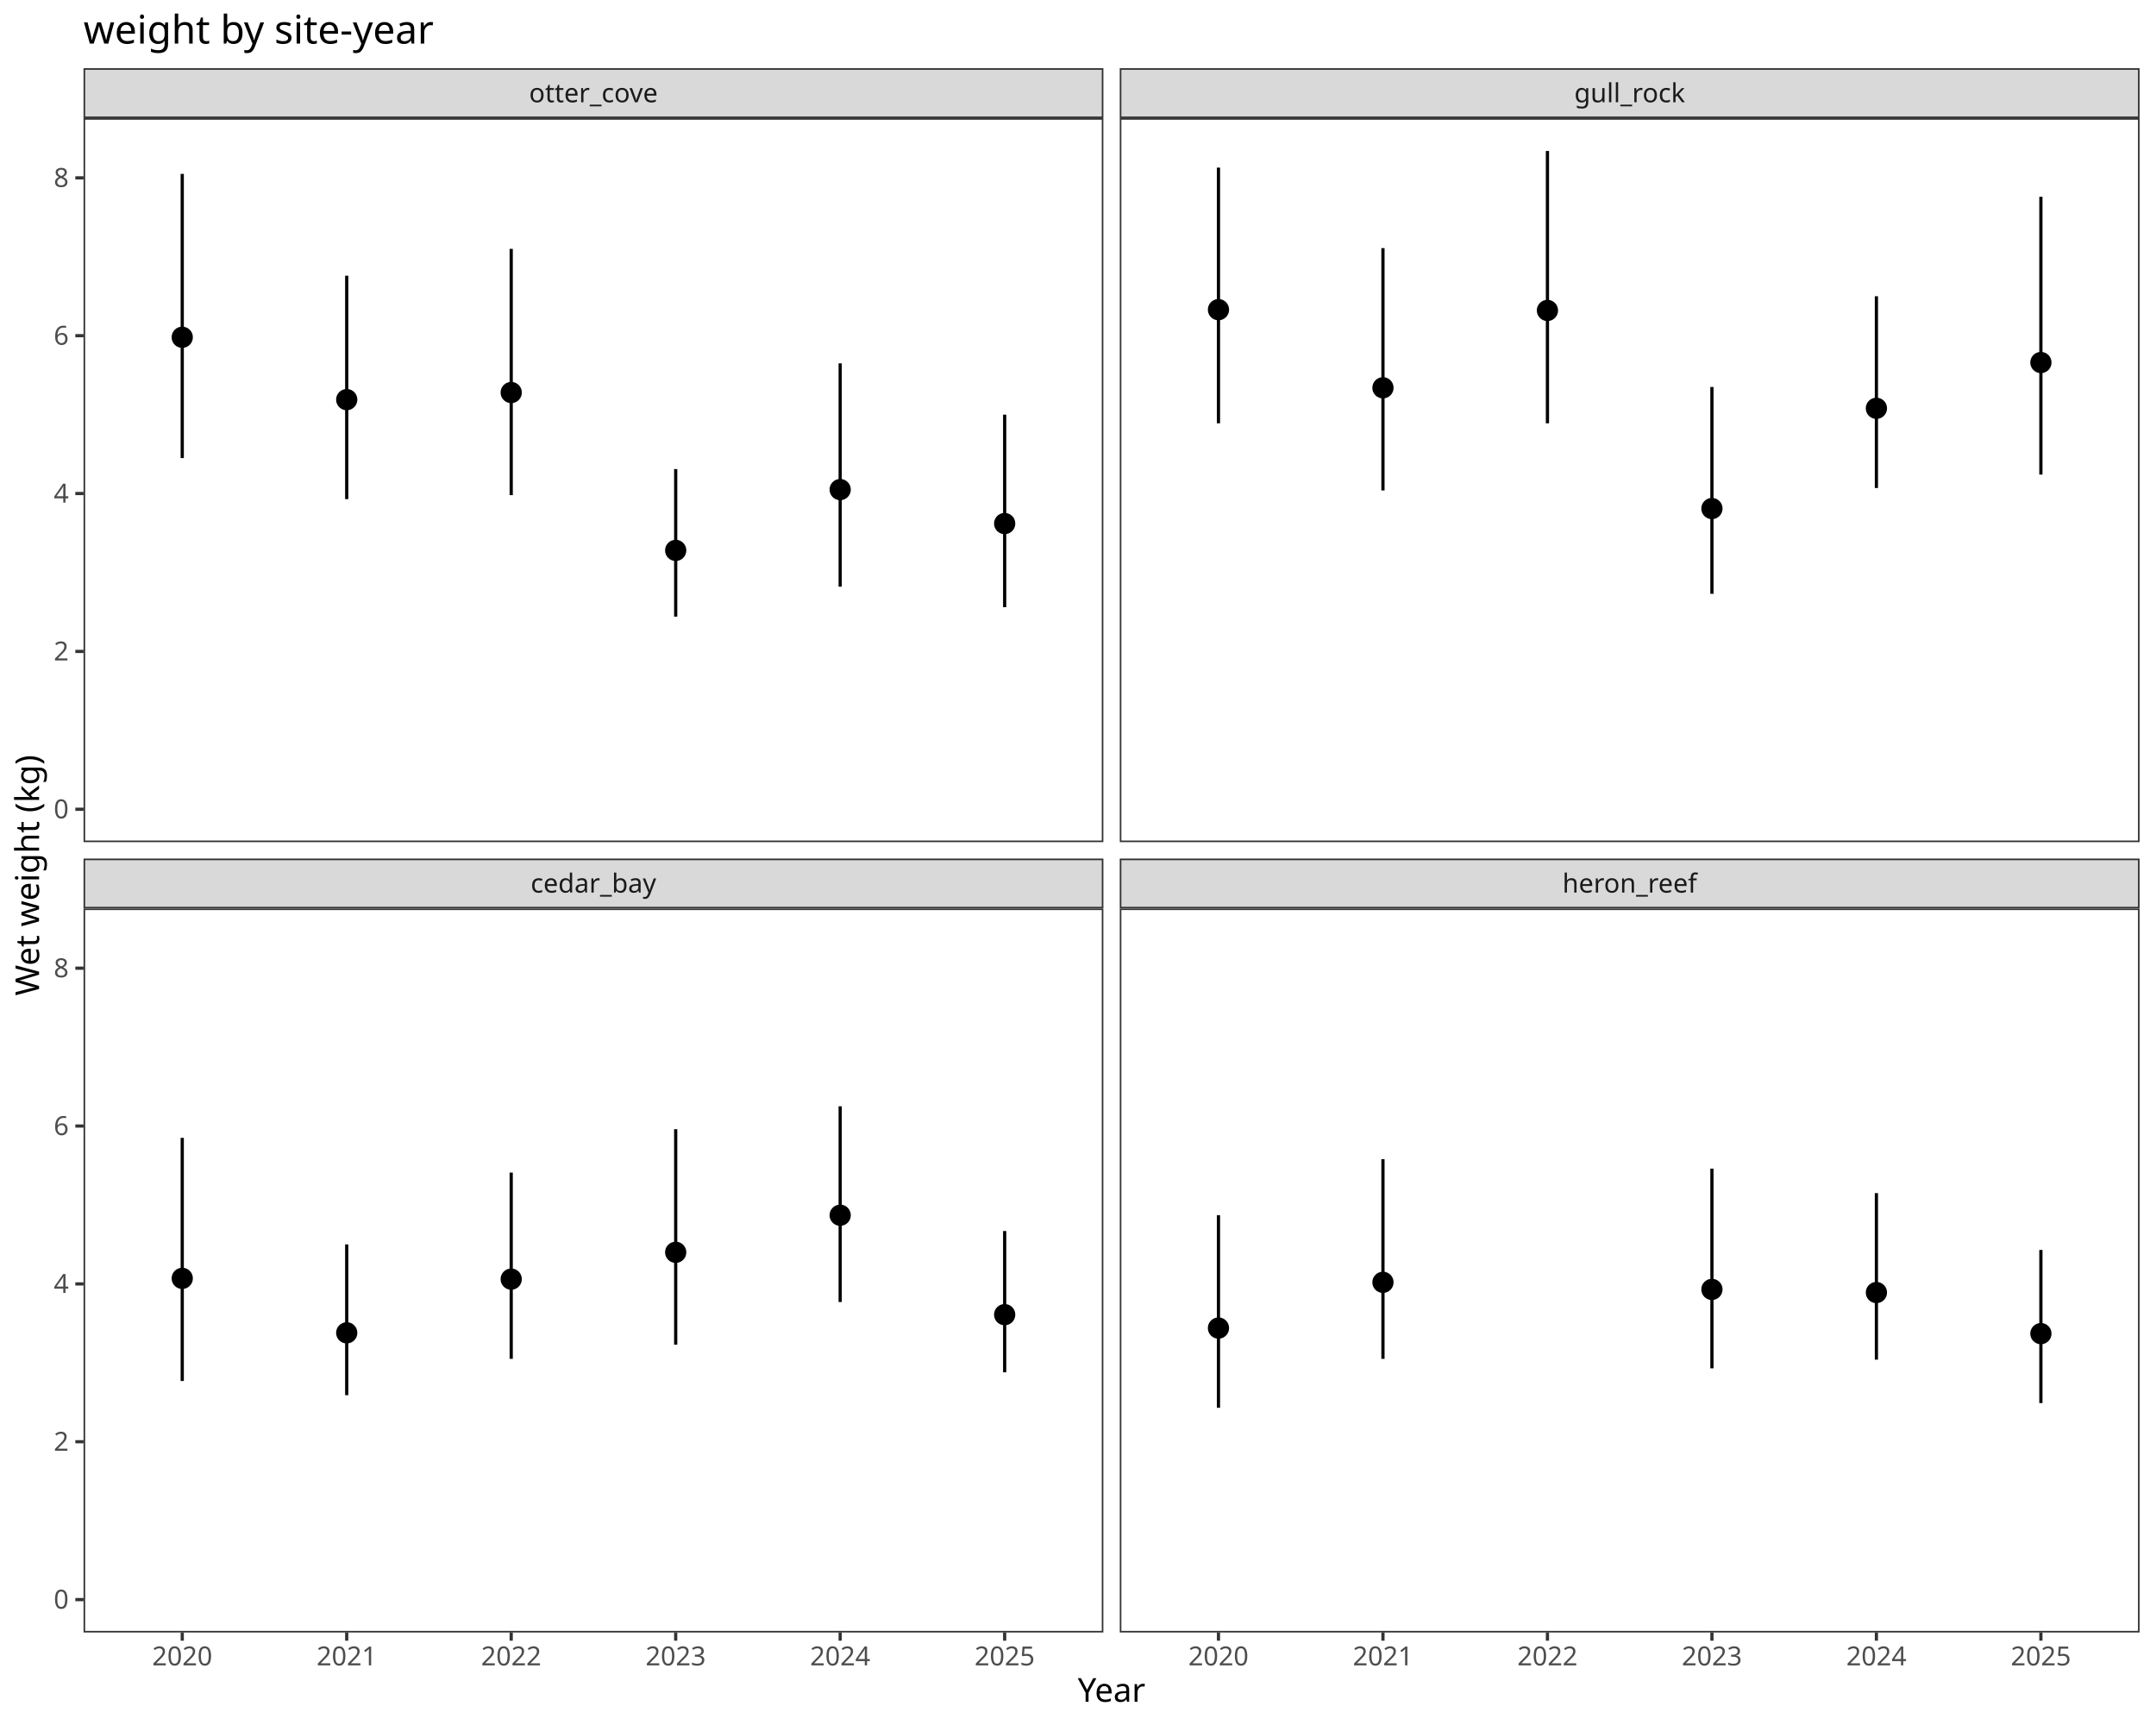
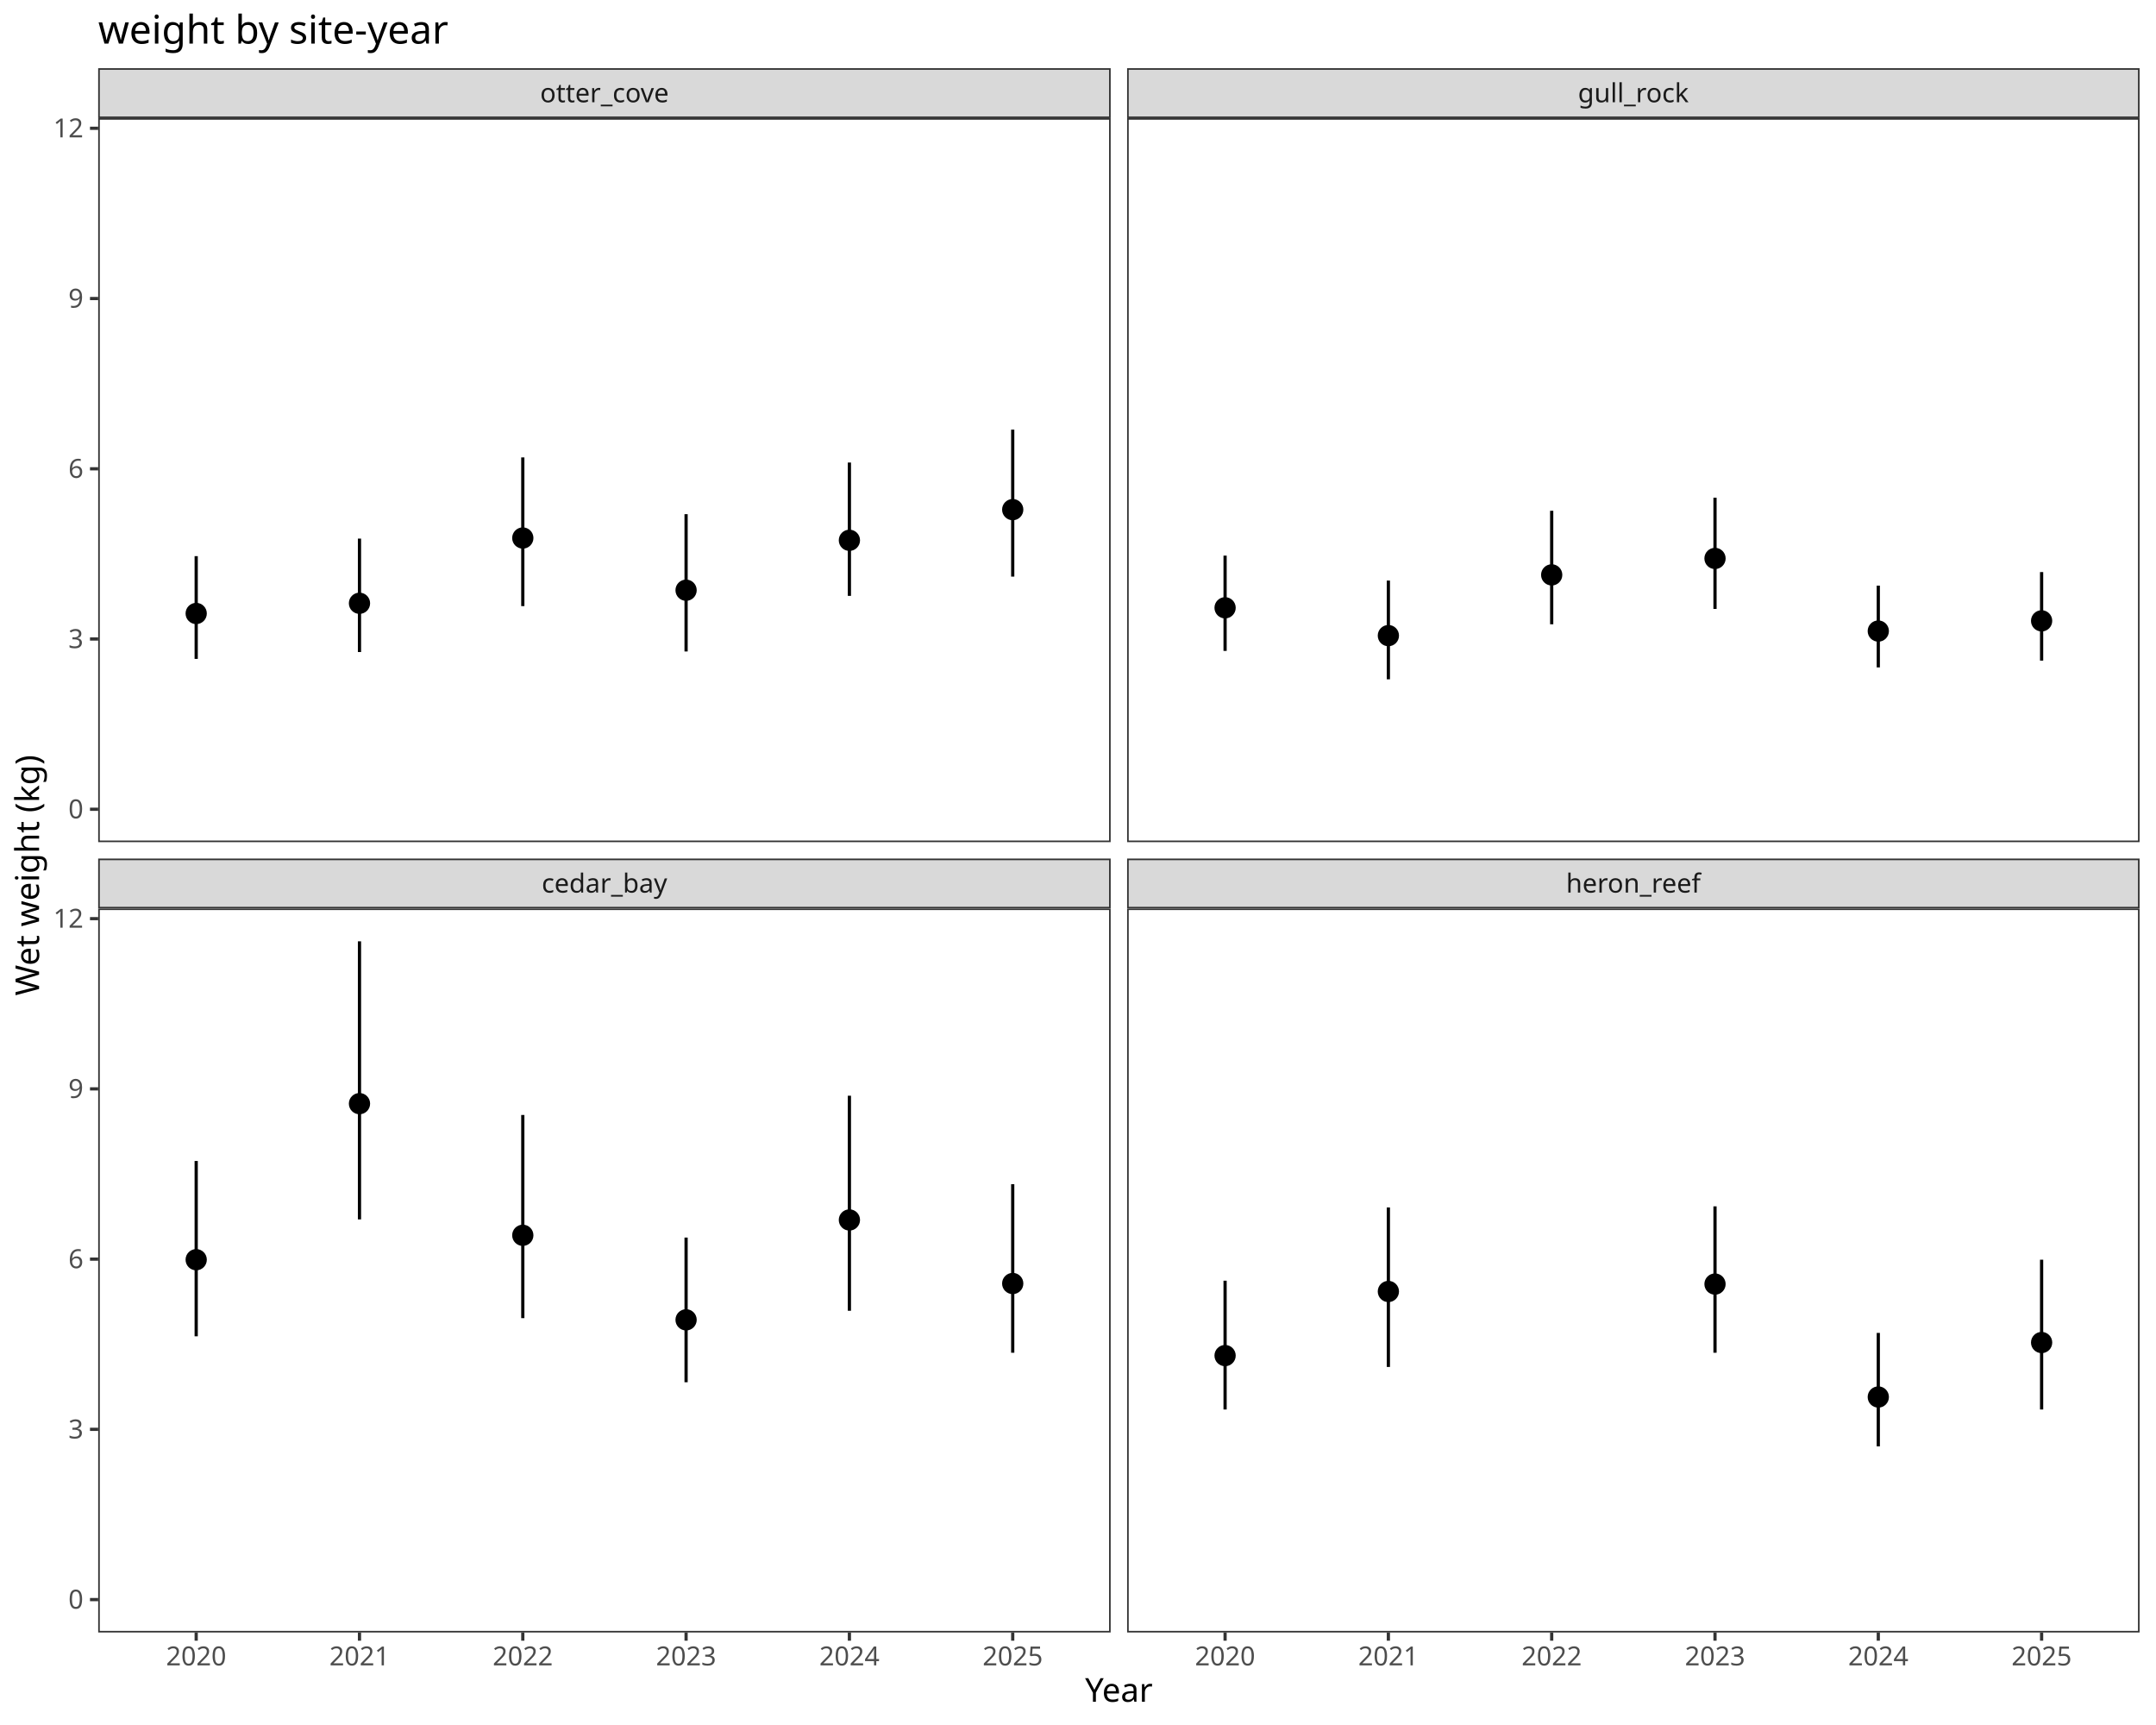
<svg xmlns="http://www.w3.org/2000/svg" class="svglite" data-engine-version="2.0" width="720.00pt" height="576.00pt" viewBox="0 0 720.00 576.00">
  <defs>
    <style type="text/css">
    .svglite line, .svglite polyline, .svglite polygon, .svglite path, .svglite rect, .svglite circle {
      fill: none;
      stroke: #000000;
      stroke-linecap: round;
      stroke-linejoin: round;
      stroke-miterlimit: 10.00;
    }
  </style>
  </defs>
  <rect width="100%" height="100%" style="stroke: none; fill: #FFFFFF;" />
  <defs>
    <clipPath id="cpMC4wMHw3MjAuMDB8MC4wMHw1NzYuMDA=">
      <rect x="0.00" y="0.00" width="720.00" height="576.00" />
    </clipPath>
  </defs>
  <g clip-path="url(#cpMC4wMHw3MjAuMDB8MC4wMHw1NzYuMDA=)">
    <rect x="0.00" y="0.00" width="720.00" height="576.00" style="stroke-width: 1.07; stroke: #FFFFFF; fill: #FFFFFF;" />
  </g>
  <defs>
-     <clipPath id="cpMjcuOTB8MzY4LjQ3fDM5LjQzfDI4MS4yMQ==">
-       <rect x="27.90" y="39.43" width="340.57" height="241.77" />
-     </clipPath>
-   </defs>
-   <g clip-path="url(#cpMjcuOTB8MzY4LjQ3fDM5LjQzfDI4MS4yMQ==)">
-     <rect x="27.90" y="39.43" width="340.57" height="241.77" style="stroke-width: 1.07; stroke: none; fill: #FFFFFF;" />
-     <line x1="60.86" y1="152.94" x2="60.86" y2="58.07" style="stroke-width: 1.07; stroke-linecap: butt;" />
-     <line x1="115.79" y1="166.65" x2="115.79" y2="92.06" style="stroke-width: 1.07; stroke-linecap: butt;" />
-     <line x1="170.72" y1="165.33" x2="170.72" y2="83.10" style="stroke-width: 1.07; stroke-linecap: butt;" />
-     <line x1="225.65" y1="205.91" x2="225.65" y2="156.63" style="stroke-width: 1.07; stroke-linecap: butt;" />
-     <line x1="280.58" y1="195.90" x2="280.58" y2="121.32" style="stroke-width: 1.07; stroke-linecap: butt;" />
-     <line x1="335.51" y1="202.75" x2="335.51" y2="138.45" style="stroke-width: 1.07; stroke-linecap: butt;" />
-     <circle cx="60.86" cy="112.62" r="2.84" style="stroke-width: 1.42; fill: #000000;" />
-     <circle cx="115.79" cy="133.44" r="2.84" style="stroke-width: 1.42; fill: #000000;" />
-     <circle cx="170.72" cy="131.07" r="2.84" style="stroke-width: 1.42; fill: #000000;" />
-     <circle cx="225.65" cy="183.78" r="2.84" style="stroke-width: 1.42; fill: #000000;" />
-     <circle cx="280.58" cy="163.48" r="2.84" style="stroke-width: 1.42; fill: #000000;" />
-     <circle cx="335.51" cy="174.82" r="2.84" style="stroke-width: 1.42; fill: #000000;" />
-     <rect x="27.90" y="39.43" width="340.57" height="241.77" style="stroke-width: 1.07; stroke: #333333;" />
-   </g>
-   <g clip-path="url(#cpMC4wMHw3MjAuMDB8MC4wMHw1NzYuMDA=)">
- </g>
-   <defs>
-     <clipPath id="cpMjcuOTB8MzY4LjQ3fDMwMy4zNHw1NDUuMTE=">
-       <rect x="27.90" y="303.34" width="340.57" height="241.77" />
-     </clipPath>
-   </defs>
-   <g clip-path="url(#cpMjcuOTB8MzY4LjQ3fDMwMy4zNHw1NDUuMTE=)">
-     <rect x="27.90" y="303.34" width="340.57" height="241.77" style="stroke-width: 1.07; stroke: none; fill: #FFFFFF;" />
-     <line x1="60.86" y1="461.12" x2="60.86" y2="379.95" style="stroke-width: 1.07; stroke-linecap: butt;" />
-     <line x1="115.79" y1="465.87" x2="115.79" y2="415.53" style="stroke-width: 1.07; stroke-linecap: butt;" />
-     <line x1="170.72" y1="453.74" x2="170.72" y2="391.55" style="stroke-width: 1.07; stroke-linecap: butt;" />
-     <line x1="225.65" y1="449.00" x2="225.65" y2="377.05" style="stroke-width: 1.07; stroke-linecap: butt;" />
-     <line x1="280.58" y1="434.77" x2="280.58" y2="369.41" style="stroke-width: 1.07; stroke-linecap: butt;" />
-     <line x1="335.51" y1="458.22" x2="335.51" y2="411.05" style="stroke-width: 1.07; stroke-linecap: butt;" />
-     <circle cx="60.86" cy="426.86" r="2.84" style="stroke-width: 1.42; fill: #000000;" />
-     <circle cx="115.79" cy="445.05" r="2.84" style="stroke-width: 1.42; fill: #000000;" />
-     <circle cx="170.72" cy="427.12" r="2.84" style="stroke-width: 1.42; fill: #000000;" />
-     <circle cx="225.65" cy="418.16" r="2.84" style="stroke-width: 1.42; fill: #000000;" />
-     <circle cx="280.58" cy="405.78" r="2.84" style="stroke-width: 1.42; fill: #000000;" />
-     <circle cx="335.51" cy="438.98" r="2.84" style="stroke-width: 1.42; fill: #000000;" />
-     <rect x="27.90" y="303.34" width="340.57" height="241.77" style="stroke-width: 1.07; stroke: #333333;" />
-   </g>
-   <g clip-path="url(#cpMC4wMHw3MjAuMDB8MC4wMHw1NzYuMDA=)">
- </g>
-   <defs>
-     <clipPath id="cpMzczLjk1fDcxNC41MnwzOS40M3wyODEuMjE=">
-       <rect x="373.95" y="39.43" width="340.57" height="241.77" />
-     </clipPath>
-   </defs>
-   <g clip-path="url(#cpMzczLjk1fDcxNC41MnwzOS40M3wyODEuMjE=)">
-     <rect x="373.95" y="39.43" width="340.57" height="241.77" style="stroke-width: 1.07; stroke: none; fill: #FFFFFF;" />
-     <line x1="406.91" y1="141.35" x2="406.91" y2="55.96" style="stroke-width: 1.07; stroke-linecap: butt;" />
-     <line x1="461.84" y1="163.75" x2="461.84" y2="82.84" style="stroke-width: 1.07; stroke-linecap: butt;" />
-     <line x1="516.77" y1="141.35" x2="516.77" y2="50.42" style="stroke-width: 1.07; stroke-linecap: butt;" />
-     <line x1="571.70" y1="198.27" x2="571.70" y2="129.22" style="stroke-width: 1.07; stroke-linecap: butt;" />
-     <line x1="626.63" y1="162.96" x2="626.63" y2="98.92" style="stroke-width: 1.07; stroke-linecap: butt;" />
-     <line x1="681.56" y1="158.48" x2="681.56" y2="65.71" style="stroke-width: 1.07; stroke-linecap: butt;" />
-     <circle cx="406.91" cy="103.40" r="2.84" style="stroke-width: 1.42; fill: #000000;" />
-     <circle cx="461.84" cy="129.49" r="2.84" style="stroke-width: 1.42; fill: #000000;" />
-     <circle cx="516.77" cy="103.66" r="2.84" style="stroke-width: 1.42; fill: #000000;" />
-     <circle cx="571.70" cy="169.81" r="2.84" style="stroke-width: 1.42; fill: #000000;" />
-     <circle cx="626.63" cy="136.34" r="2.84" style="stroke-width: 1.42; fill: #000000;" />
-     <circle cx="681.56" cy="121.05" r="2.84" style="stroke-width: 1.42; fill: #000000;" />
-     <rect x="373.95" y="39.43" width="340.57" height="241.77" style="stroke-width: 1.07; stroke: #333333;" />
-   </g>
-   <g clip-path="url(#cpMC4wMHw3MjAuMDB8MC4wMHw1NzYuMDA=)">
- </g>
-   <defs>
-     <clipPath id="cpMzczLjk1fDcxNC41MnwzMDMuMzR8NTQ1LjEx">
-       <rect x="373.95" y="303.34" width="340.57" height="241.77" />
-     </clipPath>
-   </defs>
-   <g clip-path="url(#cpMzczLjk1fDcxNC41MnwzMDMuMzR8NTQ1LjEx)">
-     <rect x="373.95" y="303.34" width="340.57" height="241.77" style="stroke-width: 1.07; stroke: none; fill: #FFFFFF;" />
-     <line x1="406.91" y1="470.08" x2="406.91" y2="405.78" style="stroke-width: 1.07; stroke-linecap: butt;" />
-     <line x1="461.84" y1="453.74" x2="461.84" y2="387.07" style="stroke-width: 1.07; stroke-linecap: butt;" />
-     <line x1="571.70" y1="456.90" x2="571.70" y2="390.23" style="stroke-width: 1.07; stroke-linecap: butt;" />
-     <line x1="626.63" y1="454.01" x2="626.63" y2="398.40" style="stroke-width: 1.07; stroke-linecap: butt;" />
-     <line x1="681.56" y1="468.50" x2="681.56" y2="417.37" style="stroke-width: 1.07; stroke-linecap: butt;" />
-     <circle cx="406.91" cy="443.46" r="2.84" style="stroke-width: 1.42; fill: #000000;" />
-     <circle cx="461.84" cy="428.18" r="2.84" style="stroke-width: 1.42; fill: #000000;" />
-     <circle cx="571.70" cy="430.55" r="2.84" style="stroke-width: 1.42; fill: #000000;" />
-     <circle cx="626.63" cy="431.60" r="2.84" style="stroke-width: 1.42; fill: #000000;" />
-     <circle cx="681.56" cy="445.31" r="2.84" style="stroke-width: 1.42; fill: #000000;" />
-     <rect x="373.95" y="303.34" width="340.57" height="241.77" style="stroke-width: 1.07; stroke: #333333;" />
-   </g>
-   <g clip-path="url(#cpMC4wMHw3MjAuMDB8MC4wMHw1NzYuMDA=)">
- </g>
-   <defs>
-     <clipPath id="cpMjcuOTB8MzY4LjQ3fDI4Ni42OXwzMDMuMzQ=">
-       <rect x="27.90" y="286.69" width="340.57" height="16.65" />
-     </clipPath>
-   </defs>
-   <g clip-path="url(#cpMjcuOTB8MzY4LjQ3fDI4Ni42OXwzMDMuMzQ=)">
-     <rect x="27.90" y="286.69" width="340.57" height="16.65" style="stroke-width: 1.07; stroke: #333333; fill: #D9D9D9;" />
-     <text x="198.18" y="298.04" text-anchor="middle" style="font-size: 8.80px; fill: #1A1A1A; font-family: sans;" textLength="41.10px" lengthAdjust="spacingAndGlyphs">cedar_bay</text>
-   </g>
-   <g clip-path="url(#cpMC4wMHw3MjAuMDB8MC4wMHw1NzYuMDA=)">
- </g>
-   <defs>
-     <clipPath id="cpMzczLjk1fDcxNC41MnwyODYuNjl8MzAzLjM0">
-       <rect x="373.95" y="286.69" width="340.57" height="16.65" />
-     </clipPath>
-   </defs>
-   <g clip-path="url(#cpMzczLjk1fDcxNC41MnwyODYuNjl8MzAzLjM0)">
-     <rect x="373.95" y="286.69" width="340.57" height="16.65" style="stroke-width: 1.07; stroke: #333333; fill: #D9D9D9;" />
-     <text x="544.24" y="298.04" text-anchor="middle" style="font-size: 8.80px; fill: #1A1A1A; font-family: sans;" textLength="42.57px" lengthAdjust="spacingAndGlyphs">heron_reef</text>
-   </g>
-   <g clip-path="url(#cpMC4wMHw3MjAuMDB8MC4wMHw1NzYuMDA=)">
- </g>
-   <defs>
-     <clipPath id="cpMjcuOTB8MzY4LjQ3fDIyLjc4fDM5LjQz">
-       <rect x="27.90" y="22.78" width="340.57" height="16.65" />
-     </clipPath>
-   </defs>
-   <g clip-path="url(#cpMjcuOTB8MzY4LjQ3fDIyLjc4fDM5LjQz)">
-     <rect x="27.90" y="22.78" width="340.57" height="16.65" style="stroke-width: 1.07; stroke: #333333; fill: #D9D9D9;" />
-     <text x="198.18" y="34.14" text-anchor="middle" style="font-size: 8.80px; fill: #1A1A1A; font-family: sans;" textLength="41.10px" lengthAdjust="spacingAndGlyphs">otter_cove</text>
-   </g>
-   <g clip-path="url(#cpMC4wMHw3MjAuMDB8MC4wMHw1NzYuMDA=)">
- </g>
-   <defs>
-     <clipPath id="cpMzczLjk1fDcxNC41MnwyMi43OHwzOS40Mw==">
-       <rect x="373.95" y="22.78" width="340.57" height="16.65" />
-     </clipPath>
-   </defs>
-   <g clip-path="url(#cpMzczLjk1fDcxNC41MnwyMi43OHwzOS40Mw==)">
-     <rect x="373.95" y="22.78" width="340.57" height="16.65" style="stroke-width: 1.07; stroke: #333333; fill: #D9D9D9;" />
-     <text x="544.24" y="34.14" text-anchor="middle" style="font-size: 8.80px; fill: #1A1A1A; font-family: sans;" textLength="35.22px" lengthAdjust="spacingAndGlyphs">gull_rock</text>
-   </g>
-   <g clip-path="url(#cpMC4wMHw3MjAuMDB8MC4wMHw1NzYuMDA=)">
-     <polyline points="60.86,547.85 60.86,545.11 " style="stroke-width: 1.07; stroke: #333333; stroke-linecap: butt;" />
-     <polyline points="115.79,547.85 115.79,545.11 " style="stroke-width: 1.07; stroke: #333333; stroke-linecap: butt;" />
-     <polyline points="170.72,547.85 170.72,545.11 " style="stroke-width: 1.07; stroke: #333333; stroke-linecap: butt;" />
-     <polyline points="225.65,547.85 225.65,545.11 " style="stroke-width: 1.07; stroke: #333333; stroke-linecap: butt;" />
-     <polyline points="280.58,547.85 280.58,545.11 " style="stroke-width: 1.07; stroke: #333333; stroke-linecap: butt;" />
-     <polyline points="335.51,547.85 335.51,545.11 " style="stroke-width: 1.07; stroke: #333333; stroke-linecap: butt;" />
-     <text x="60.86" y="556.10" text-anchor="middle" style="font-size: 8.80px; fill: #4D4D4D; font-family: sans;" textLength="19.58px" lengthAdjust="spacingAndGlyphs">2020</text>
-     <text x="115.79" y="556.10" text-anchor="middle" style="font-size: 8.80px; fill: #4D4D4D; font-family: sans;" textLength="19.58px" lengthAdjust="spacingAndGlyphs">2021</text>
-     <text x="170.72" y="556.10" text-anchor="middle" style="font-size: 8.80px; fill: #4D4D4D; font-family: sans;" textLength="19.58px" lengthAdjust="spacingAndGlyphs">2022</text>
-     <text x="225.65" y="556.10" text-anchor="middle" style="font-size: 8.80px; fill: #4D4D4D; font-family: sans;" textLength="19.58px" lengthAdjust="spacingAndGlyphs">2023</text>
-     <text x="280.58" y="556.10" text-anchor="middle" style="font-size: 8.80px; fill: #4D4D4D; font-family: sans;" textLength="19.58px" lengthAdjust="spacingAndGlyphs">2024</text>
-     <text x="335.51" y="556.10" text-anchor="middle" style="font-size: 8.80px; fill: #4D4D4D; font-family: sans;" textLength="19.58px" lengthAdjust="spacingAndGlyphs">2025</text>
-     <polyline points="406.91,547.85 406.91,545.11 " style="stroke-width: 1.07; stroke: #333333; stroke-linecap: butt;" />
-     <polyline points="461.84,547.85 461.84,545.11 " style="stroke-width: 1.07; stroke: #333333; stroke-linecap: butt;" />
-     <polyline points="516.77,547.85 516.77,545.11 " style="stroke-width: 1.07; stroke: #333333; stroke-linecap: butt;" />
-     <polyline points="571.70,547.85 571.70,545.11 " style="stroke-width: 1.07; stroke: #333333; stroke-linecap: butt;" />
-     <polyline points="626.63,547.85 626.63,545.11 " style="stroke-width: 1.07; stroke: #333333; stroke-linecap: butt;" />
-     <polyline points="681.56,547.85 681.56,545.11 " style="stroke-width: 1.07; stroke: #333333; stroke-linecap: butt;" />
-     <text x="406.91" y="556.10" text-anchor="middle" style="font-size: 8.80px; fill: #4D4D4D; font-family: sans;" textLength="19.58px" lengthAdjust="spacingAndGlyphs">2020</text>
-     <text x="461.84" y="556.10" text-anchor="middle" style="font-size: 8.80px; fill: #4D4D4D; font-family: sans;" textLength="19.58px" lengthAdjust="spacingAndGlyphs">2021</text>
-     <text x="516.77" y="556.10" text-anchor="middle" style="font-size: 8.80px; fill: #4D4D4D; font-family: sans;" textLength="19.58px" lengthAdjust="spacingAndGlyphs">2022</text>
-     <text x="571.70" y="556.10" text-anchor="middle" style="font-size: 8.80px; fill: #4D4D4D; font-family: sans;" textLength="19.58px" lengthAdjust="spacingAndGlyphs">2023</text>
-     <text x="626.63" y="556.10" text-anchor="middle" style="font-size: 8.80px; fill: #4D4D4D; font-family: sans;" textLength="19.58px" lengthAdjust="spacingAndGlyphs">2024</text>
-     <text x="681.56" y="556.10" text-anchor="middle" style="font-size: 8.80px; fill: #4D4D4D; font-family: sans;" textLength="19.58px" lengthAdjust="spacingAndGlyphs">2025</text>
-     <text x="22.97" y="273.25" text-anchor="end" style="font-size: 8.80px; fill: #4D4D4D; font-family: sans;" textLength="4.89px" lengthAdjust="spacingAndGlyphs">0</text>
-     <text x="22.97" y="220.54" text-anchor="end" style="font-size: 8.80px; fill: #4D4D4D; font-family: sans;" textLength="4.89px" lengthAdjust="spacingAndGlyphs">2</text>
-     <text x="22.97" y="167.83" text-anchor="end" style="font-size: 8.80px; fill: #4D4D4D; font-family: sans;" textLength="4.89px" lengthAdjust="spacingAndGlyphs">4</text>
-     <text x="22.97" y="115.12" text-anchor="end" style="font-size: 8.80px; fill: #4D4D4D; font-family: sans;" textLength="4.89px" lengthAdjust="spacingAndGlyphs">6</text>
-     <text x="22.97" y="62.41" text-anchor="end" style="font-size: 8.80px; fill: #4D4D4D; font-family: sans;" textLength="4.89px" lengthAdjust="spacingAndGlyphs">8</text>
-     <polyline points="25.16,270.22 27.90,270.22 " style="stroke-width: 1.07; stroke: #333333; stroke-linecap: butt;" />
-     <polyline points="25.16,217.51 27.90,217.51 " style="stroke-width: 1.07; stroke: #333333; stroke-linecap: butt;" />
-     <polyline points="25.16,164.80 27.90,164.80 " style="stroke-width: 1.07; stroke: #333333; stroke-linecap: butt;" />
-     <polyline points="25.16,112.09 27.90,112.09 " style="stroke-width: 1.07; stroke: #333333; stroke-linecap: butt;" />
-     <polyline points="25.16,59.38 27.90,59.38 " style="stroke-width: 1.07; stroke: #333333; stroke-linecap: butt;" />
-     <text x="22.97" y="537.15" text-anchor="end" style="font-size: 8.80px; fill: #4D4D4D; font-family: sans;" textLength="4.89px" lengthAdjust="spacingAndGlyphs">0</text>
-     <text x="22.97" y="484.44" text-anchor="end" style="font-size: 8.80px; fill: #4D4D4D; font-family: sans;" textLength="4.89px" lengthAdjust="spacingAndGlyphs">2</text>
-     <text x="22.97" y="431.73" text-anchor="end" style="font-size: 8.80px; fill: #4D4D4D; font-family: sans;" textLength="4.89px" lengthAdjust="spacingAndGlyphs">4</text>
-     <text x="22.97" y="379.02" text-anchor="end" style="font-size: 8.80px; fill: #4D4D4D; font-family: sans;" textLength="4.89px" lengthAdjust="spacingAndGlyphs">6</text>
-     <text x="22.97" y="326.32" text-anchor="end" style="font-size: 8.80px; fill: #4D4D4D; font-family: sans;" textLength="4.89px" lengthAdjust="spacingAndGlyphs">8</text>
-     <polyline points="25.16,534.12 27.90,534.12 " style="stroke-width: 1.07; stroke: #333333; stroke-linecap: butt;" />
-     <polyline points="25.16,481.41 27.90,481.41 " style="stroke-width: 1.07; stroke: #333333; stroke-linecap: butt;" />
-     <polyline points="25.16,428.71 27.90,428.71 " style="stroke-width: 1.07; stroke: #333333; stroke-linecap: butt;" />
-     <polyline points="25.16,376.00 27.90,376.00 " style="stroke-width: 1.07; stroke: #333333; stroke-linecap: butt;" />
-     <polyline points="25.16,323.29 27.90,323.29 " style="stroke-width: 1.07; stroke: #333333; stroke-linecap: butt;" />
-     <text x="371.21" y="568.24" text-anchor="middle" style="font-size: 11.00px; font-family: sans;" textLength="23.24px" lengthAdjust="spacingAndGlyphs">Year</text>
+     <clipPath id="cpMzIuNzl8MzcwLjkyfDM5LjQzfDI4MS4yMQ==">
+       <rect x="32.79" y="39.43" width="338.12" height="241.77" />
+     </clipPath>
+   </defs>
+   <g clip-path="url(#cpMzIuNzl8MzcwLjkyfDM5LjQzfDI4MS4yMQ==)">
+     <rect x="32.79" y="39.43" width="338.12" height="241.77" style="stroke-width: 1.07; stroke: none; fill: #FFFFFF;" />
+     <line x1="65.52" y1="220.01" x2="65.52" y2="185.71" style="stroke-width: 1.07; stroke-linecap: butt;" />
+     <line x1="120.05" y1="217.73" x2="120.05" y2="179.84" style="stroke-width: 1.07; stroke-linecap: butt;" />
+     <line x1="174.59" y1="202.39" x2="174.59" y2="152.74" style="stroke-width: 1.07; stroke-linecap: butt;" />
+     <line x1="229.12" y1="217.54" x2="229.12" y2="171.69" style="stroke-width: 1.07; stroke-linecap: butt;" />
+     <line x1="283.66" y1="198.97" x2="283.66" y2="154.45" style="stroke-width: 1.07; stroke-linecap: butt;" />
+     <line x1="338.20" y1="192.53" x2="338.20" y2="143.46" style="stroke-width: 1.07; stroke-linecap: butt;" />
+     <circle cx="65.52" cy="204.85" r="2.84" style="stroke-width: 1.42; fill: #000000;" />
+     <circle cx="120.05" cy="201.44" r="2.84" style="stroke-width: 1.42; fill: #000000;" />
+     <circle cx="174.59" cy="179.65" r="2.84" style="stroke-width: 1.42; fill: #000000;" />
+     <circle cx="229.12" cy="197.08" r="2.84" style="stroke-width: 1.42; fill: #000000;" />
+     <circle cx="283.66" cy="180.41" r="2.84" style="stroke-width: 1.42; fill: #000000;" />
+     <circle cx="338.20" cy="170.17" r="2.84" style="stroke-width: 1.42; fill: #000000;" />
+     <rect x="32.79" y="39.43" width="338.12" height="241.77" style="stroke-width: 1.07; stroke: #333333;" />
+   </g>
+   <g clip-path="url(#cpMC4wMHw3MjAuMDB8MC4wMHw1NzYuMDA=)">
+ </g>
+   <defs>
+     <clipPath id="cpMzIuNzl8MzcwLjkyfDMwMy4zNHw1NDUuMTE=">
+       <rect x="32.79" y="303.34" width="338.12" height="241.77" />
+     </clipPath>
+   </defs>
+   <g clip-path="url(#cpMzIuNzl8MzcwLjkyfDMwMy4zNHw1NDUuMTE=)">
+     <rect x="32.79" y="303.34" width="338.12" height="241.77" style="stroke-width: 1.07; stroke: none; fill: #FFFFFF;" />
+     <line x1="65.52" y1="446.20" x2="65.52" y2="387.66" style="stroke-width: 1.07; stroke-linecap: butt;" />
+     <line x1="120.05" y1="407.17" x2="120.05" y2="314.33" style="stroke-width: 1.07; stroke-linecap: butt;" />
+     <line x1="174.59" y1="440.14" x2="174.59" y2="372.31" style="stroke-width: 1.07; stroke-linecap: butt;" />
+     <line x1="229.12" y1="461.55" x2="229.12" y2="413.24" style="stroke-width: 1.07; stroke-linecap: butt;" />
+     <line x1="283.66" y1="437.68" x2="283.66" y2="365.87" style="stroke-width: 1.07; stroke-linecap: butt;" />
+     <line x1="338.20" y1="451.70" x2="338.20" y2="395.42" style="stroke-width: 1.07; stroke-linecap: butt;" />
+     <circle cx="65.52" cy="420.63" r="2.84" style="stroke-width: 1.42; fill: #000000;" />
+     <circle cx="120.05" cy="368.52" r="2.84" style="stroke-width: 1.42; fill: #000000;" />
+     <circle cx="174.59" cy="412.48" r="2.84" style="stroke-width: 1.42; fill: #000000;" />
+     <circle cx="229.12" cy="440.71" r="2.84" style="stroke-width: 1.42; fill: #000000;" />
+     <circle cx="283.66" cy="407.36" r="2.84" style="stroke-width: 1.42; fill: #000000;" />
+     <circle cx="338.20" cy="428.58" r="2.84" style="stroke-width: 1.42; fill: #000000;" />
+     <rect x="32.79" y="303.34" width="338.12" height="241.77" style="stroke-width: 1.07; stroke: #333333;" />
+   </g>
+   <g clip-path="url(#cpMC4wMHw3MjAuMDB8MC4wMHw1NzYuMDA=)">
+ </g>
+   <defs>
+     <clipPath id="cpMzc2LjQwfDcxNC41MnwzOS40M3wyODEuMjE=">
+       <rect x="376.40" y="39.43" width="338.12" height="241.77" />
+     </clipPath>
+   </defs>
+   <g clip-path="url(#cpMzc2LjQwfDcxNC41MnwzOS40M3wyODEuMjE=)">
+     <rect x="376.40" y="39.43" width="338.12" height="241.77" style="stroke-width: 1.07; stroke: none; fill: #FFFFFF;" />
+     <line x1="409.12" y1="217.35" x2="409.12" y2="185.52" style="stroke-width: 1.07; stroke-linecap: butt;" />
+     <line x1="463.65" y1="226.83" x2="463.65" y2="193.86" style="stroke-width: 1.07; stroke-linecap: butt;" />
+     <line x1="518.19" y1="208.45" x2="518.19" y2="170.55" style="stroke-width: 1.07; stroke-linecap: butt;" />
+     <line x1="572.73" y1="203.33" x2="572.73" y2="166.19" style="stroke-width: 1.07; stroke-linecap: butt;" />
+     <line x1="627.26" y1="222.85" x2="627.26" y2="195.56" style="stroke-width: 1.07; stroke-linecap: butt;" />
+     <line x1="681.80" y1="220.58" x2="681.80" y2="191.02" style="stroke-width: 1.07; stroke-linecap: butt;" />
+     <circle cx="409.12" cy="202.95" r="2.84" style="stroke-width: 1.42; fill: #000000;" />
+     <circle cx="463.65" cy="212.24" r="2.84" style="stroke-width: 1.42; fill: #000000;" />
+     <circle cx="518.19" cy="191.96" r="2.84" style="stroke-width: 1.42; fill: #000000;" />
+     <circle cx="572.73" cy="186.47" r="2.84" style="stroke-width: 1.42; fill: #000000;" />
+     <circle cx="627.26" cy="210.72" r="2.84" style="stroke-width: 1.42; fill: #000000;" />
+     <circle cx="681.80" cy="207.31" r="2.84" style="stroke-width: 1.42; fill: #000000;" />
+     <rect x="376.40" y="39.43" width="338.12" height="241.77" style="stroke-width: 1.07; stroke: #333333;" />
+   </g>
+   <g clip-path="url(#cpMC4wMHw3MjAuMDB8MC4wMHw1NzYuMDA=)">
+ </g>
+   <defs>
+     <clipPath id="cpMzc2LjQwfDcxNC41MnwzMDMuMzR8NTQ1LjEx">
+       <rect x="376.40" y="303.34" width="338.12" height="241.77" />
+     </clipPath>
+   </defs>
+   <g clip-path="url(#cpMzc2LjQwfDcxNC41MnwzMDMuMzR8NTQ1LjEx)">
+     <rect x="376.40" y="303.34" width="338.12" height="241.77" style="stroke-width: 1.07; stroke: none; fill: #FFFFFF;" />
+     <line x1="409.12" y1="470.65" x2="409.12" y2="427.64" style="stroke-width: 1.07; stroke-linecap: butt;" />
+     <line x1="463.65" y1="456.44" x2="463.65" y2="403.19" style="stroke-width: 1.07; stroke-linecap: butt;" />
+     <line x1="572.73" y1="451.70" x2="572.73" y2="402.81" style="stroke-width: 1.07; stroke-linecap: butt;" />
+     <line x1="627.26" y1="482.96" x2="627.26" y2="445.07" style="stroke-width: 1.07; stroke-linecap: butt;" />
+     <line x1="681.80" y1="470.65" x2="681.80" y2="420.63" style="stroke-width: 1.07; stroke-linecap: butt;" />
+     <circle cx="409.12" cy="452.65" r="2.84" style="stroke-width: 1.42; fill: #000000;" />
+     <circle cx="463.65" cy="431.24" r="2.84" style="stroke-width: 1.42; fill: #000000;" />
+     <circle cx="572.73" cy="428.77" r="2.84" style="stroke-width: 1.42; fill: #000000;" />
+     <circle cx="627.26" cy="466.48" r="2.84" style="stroke-width: 1.42; fill: #000000;" />
+     <circle cx="681.80" cy="448.29" r="2.84" style="stroke-width: 1.42; fill: #000000;" />
+     <rect x="376.40" y="303.34" width="338.12" height="241.77" style="stroke-width: 1.07; stroke: #333333;" />
+   </g>
+   <g clip-path="url(#cpMC4wMHw3MjAuMDB8MC4wMHw1NzYuMDA=)">
+ </g>
+   <defs>
+     <clipPath id="cpMzIuNzl8MzcwLjkyfDI4Ni42OXwzMDMuMzQ=">
+       <rect x="32.79" y="286.69" width="338.12" height="16.65" />
+     </clipPath>
+   </defs>
+   <g clip-path="url(#cpMzIuNzl8MzcwLjkyfDI4Ni42OXwzMDMuMzQ=)">
+     <rect x="32.79" y="286.69" width="338.12" height="16.65" style="stroke-width: 1.07; stroke: #333333; fill: #D9D9D9;" />
+     <text x="201.86" y="298.04" text-anchor="middle" style="font-size: 8.80px; fill: #1A1A1A; font-family: sans;" textLength="41.10px" lengthAdjust="spacingAndGlyphs">cedar_bay</text>
+   </g>
+   <g clip-path="url(#cpMC4wMHw3MjAuMDB8MC4wMHw1NzYuMDA=)">
+ </g>
+   <defs>
+     <clipPath id="cpMzc2LjQwfDcxNC41MnwyODYuNjl8MzAzLjM0">
+       <rect x="376.40" y="286.69" width="338.12" height="16.65" />
+     </clipPath>
+   </defs>
+   <g clip-path="url(#cpMzc2LjQwfDcxNC41MnwyODYuNjl8MzAzLjM0)">
+     <rect x="376.40" y="286.69" width="338.12" height="16.65" style="stroke-width: 1.07; stroke: #333333; fill: #D9D9D9;" />
+     <text x="545.46" y="298.04" text-anchor="middle" style="font-size: 8.80px; fill: #1A1A1A; font-family: sans;" textLength="42.57px" lengthAdjust="spacingAndGlyphs">heron_reef</text>
+   </g>
+   <g clip-path="url(#cpMC4wMHw3MjAuMDB8MC4wMHw1NzYuMDA=)">
+ </g>
+   <defs>
+     <clipPath id="cpMzIuNzl8MzcwLjkyfDIyLjc4fDM5LjQz">
+       <rect x="32.79" y="22.78" width="338.12" height="16.65" />
+     </clipPath>
+   </defs>
+   <g clip-path="url(#cpMzIuNzl8MzcwLjkyfDIyLjc4fDM5LjQz)">
+     <rect x="32.79" y="22.78" width="338.12" height="16.65" style="stroke-width: 1.07; stroke: #333333; fill: #D9D9D9;" />
+     <text x="201.86" y="34.14" text-anchor="middle" style="font-size: 8.80px; fill: #1A1A1A; font-family: sans;" textLength="41.10px" lengthAdjust="spacingAndGlyphs">otter_cove</text>
+   </g>
+   <g clip-path="url(#cpMC4wMHw3MjAuMDB8MC4wMHw1NzYuMDA=)">
+ </g>
+   <defs>
+     <clipPath id="cpMzc2LjQwfDcxNC41MnwyMi43OHwzOS40Mw==">
+       <rect x="376.40" y="22.78" width="338.12" height="16.65" />
+     </clipPath>
+   </defs>
+   <g clip-path="url(#cpMzc2LjQwfDcxNC41MnwyMi43OHwzOS40Mw==)">
+     <rect x="376.40" y="22.78" width="338.12" height="16.65" style="stroke-width: 1.07; stroke: #333333; fill: #D9D9D9;" />
+     <text x="545.46" y="34.14" text-anchor="middle" style="font-size: 8.80px; fill: #1A1A1A; font-family: sans;" textLength="35.22px" lengthAdjust="spacingAndGlyphs">gull_rock</text>
+   </g>
+   <g clip-path="url(#cpMC4wMHw3MjAuMDB8MC4wMHw1NzYuMDA=)">
+     <polyline points="65.52,547.85 65.52,545.11 " style="stroke-width: 1.07; stroke: #333333; stroke-linecap: butt;" />
+     <polyline points="120.05,547.85 120.05,545.11 " style="stroke-width: 1.07; stroke: #333333; stroke-linecap: butt;" />
+     <polyline points="174.59,547.85 174.59,545.11 " style="stroke-width: 1.07; stroke: #333333; stroke-linecap: butt;" />
+     <polyline points="229.12,547.85 229.12,545.11 " style="stroke-width: 1.07; stroke: #333333; stroke-linecap: butt;" />
+     <polyline points="283.66,547.85 283.66,545.11 " style="stroke-width: 1.07; stroke: #333333; stroke-linecap: butt;" />
+     <polyline points="338.20,547.85 338.20,545.11 " style="stroke-width: 1.07; stroke: #333333; stroke-linecap: butt;" />
+     <text x="65.52" y="556.10" text-anchor="middle" style="font-size: 8.80px; fill: #4D4D4D; font-family: sans;" textLength="19.58px" lengthAdjust="spacingAndGlyphs">2020</text>
+     <text x="120.05" y="556.10" text-anchor="middle" style="font-size: 8.80px; fill: #4D4D4D; font-family: sans;" textLength="19.58px" lengthAdjust="spacingAndGlyphs">2021</text>
+     <text x="174.59" y="556.10" text-anchor="middle" style="font-size: 8.80px; fill: #4D4D4D; font-family: sans;" textLength="19.58px" lengthAdjust="spacingAndGlyphs">2022</text>
+     <text x="229.12" y="556.10" text-anchor="middle" style="font-size: 8.80px; fill: #4D4D4D; font-family: sans;" textLength="19.58px" lengthAdjust="spacingAndGlyphs">2023</text>
+     <text x="283.66" y="556.10" text-anchor="middle" style="font-size: 8.80px; fill: #4D4D4D; font-family: sans;" textLength="19.58px" lengthAdjust="spacingAndGlyphs">2024</text>
+     <text x="338.20" y="556.10" text-anchor="middle" style="font-size: 8.80px; fill: #4D4D4D; font-family: sans;" textLength="19.58px" lengthAdjust="spacingAndGlyphs">2025</text>
+     <polyline points="409.12,547.85 409.12,545.11 " style="stroke-width: 1.07; stroke: #333333; stroke-linecap: butt;" />
+     <polyline points="463.65,547.85 463.65,545.11 " style="stroke-width: 1.07; stroke: #333333; stroke-linecap: butt;" />
+     <polyline points="518.19,547.85 518.19,545.11 " style="stroke-width: 1.07; stroke: #333333; stroke-linecap: butt;" />
+     <polyline points="572.73,547.85 572.73,545.11 " style="stroke-width: 1.07; stroke: #333333; stroke-linecap: butt;" />
+     <polyline points="627.26,547.85 627.26,545.11 " style="stroke-width: 1.07; stroke: #333333; stroke-linecap: butt;" />
+     <polyline points="681.80,547.85 681.80,545.11 " style="stroke-width: 1.07; stroke: #333333; stroke-linecap: butt;" />
+     <text x="409.12" y="556.10" text-anchor="middle" style="font-size: 8.80px; fill: #4D4D4D; font-family: sans;" textLength="19.58px" lengthAdjust="spacingAndGlyphs">2020</text>
+     <text x="463.65" y="556.10" text-anchor="middle" style="font-size: 8.80px; fill: #4D4D4D; font-family: sans;" textLength="19.58px" lengthAdjust="spacingAndGlyphs">2021</text>
+     <text x="518.19" y="556.10" text-anchor="middle" style="font-size: 8.80px; fill: #4D4D4D; font-family: sans;" textLength="19.58px" lengthAdjust="spacingAndGlyphs">2022</text>
+     <text x="572.73" y="556.10" text-anchor="middle" style="font-size: 8.80px; fill: #4D4D4D; font-family: sans;" textLength="19.58px" lengthAdjust="spacingAndGlyphs">2023</text>
+     <text x="627.26" y="556.10" text-anchor="middle" style="font-size: 8.80px; fill: #4D4D4D; font-family: sans;" textLength="19.58px" lengthAdjust="spacingAndGlyphs">2024</text>
+     <text x="681.80" y="556.10" text-anchor="middle" style="font-size: 8.80px; fill: #4D4D4D; font-family: sans;" textLength="19.58px" lengthAdjust="spacingAndGlyphs">2025</text>
+     <text x="27.86" y="273.25" text-anchor="end" style="font-size: 8.80px; fill: #4D4D4D; font-family: sans;" textLength="4.89px" lengthAdjust="spacingAndGlyphs">0</text>
+     <text x="27.86" y="216.40" text-anchor="end" style="font-size: 8.80px; fill: #4D4D4D; font-family: sans;" textLength="4.89px" lengthAdjust="spacingAndGlyphs">3</text>
+     <text x="27.86" y="159.56" text-anchor="end" style="font-size: 8.80px; fill: #4D4D4D; font-family: sans;" textLength="4.89px" lengthAdjust="spacingAndGlyphs">6</text>
+     <text x="27.86" y="102.72" text-anchor="end" style="font-size: 8.80px; fill: #4D4D4D; font-family: sans;" textLength="4.89px" lengthAdjust="spacingAndGlyphs">9</text>
+     <text x="27.86" y="45.87" text-anchor="end" style="font-size: 8.80px; fill: #4D4D4D; font-family: sans;" textLength="9.79px" lengthAdjust="spacingAndGlyphs">12</text>
+     <polyline points="30.05,270.22 32.79,270.22 " style="stroke-width: 1.07; stroke: #333333; stroke-linecap: butt;" />
+     <polyline points="30.05,213.37 32.79,213.37 " style="stroke-width: 1.07; stroke: #333333; stroke-linecap: butt;" />
+     <polyline points="30.05,156.53 32.79,156.53 " style="stroke-width: 1.07; stroke: #333333; stroke-linecap: butt;" />
+     <polyline points="30.05,99.69 32.79,99.69 " style="stroke-width: 1.07; stroke: #333333; stroke-linecap: butt;" />
+     <polyline points="30.05,42.84 32.79,42.84 " style="stroke-width: 1.07; stroke: #333333; stroke-linecap: butt;" />
+     <text x="27.86" y="537.15" text-anchor="end" style="font-size: 8.80px; fill: #4D4D4D; font-family: sans;" textLength="4.89px" lengthAdjust="spacingAndGlyphs">0</text>
+     <text x="27.86" y="480.31" text-anchor="end" style="font-size: 8.80px; fill: #4D4D4D; font-family: sans;" textLength="4.89px" lengthAdjust="spacingAndGlyphs">3</text>
+     <text x="27.86" y="423.46" text-anchor="end" style="font-size: 8.80px; fill: #4D4D4D; font-family: sans;" textLength="4.89px" lengthAdjust="spacingAndGlyphs">6</text>
+     <text x="27.86" y="366.62" text-anchor="end" style="font-size: 8.80px; fill: #4D4D4D; font-family: sans;" textLength="4.89px" lengthAdjust="spacingAndGlyphs">9</text>
+     <text x="27.86" y="309.78" text-anchor="end" style="font-size: 8.80px; fill: #4D4D4D; font-family: sans;" textLength="9.79px" lengthAdjust="spacingAndGlyphs">12</text>
+     <polyline points="30.05,534.12 32.79,534.12 " style="stroke-width: 1.07; stroke: #333333; stroke-linecap: butt;" />
+     <polyline points="30.05,477.28 32.79,477.28 " style="stroke-width: 1.07; stroke: #333333; stroke-linecap: butt;" />
+     <polyline points="30.05,420.44 32.79,420.44 " style="stroke-width: 1.07; stroke: #333333; stroke-linecap: butt;" />
+     <polyline points="30.05,363.59 32.79,363.59 " style="stroke-width: 1.07; stroke: #333333; stroke-linecap: butt;" />
+     <polyline points="30.05,306.75 32.79,306.75 " style="stroke-width: 1.07; stroke: #333333; stroke-linecap: butt;" />
+     <text x="373.66" y="568.24" text-anchor="middle" style="font-size: 11.00px; font-family: sans;" textLength="23.24px" lengthAdjust="spacingAndGlyphs">Year</text>
    <text transform="translate(13.05,292.27) rotate(-90)" text-anchor="middle" style="font-size: 11.00px; font-family: sans;" textLength="76.41px" lengthAdjust="spacingAndGlyphs">Wet weight (kg)</text>
-     <text x="27.90" y="14.56" style="font-size: 13.20px; font-family: sans;" textLength="110.06px" lengthAdjust="spacingAndGlyphs">weight by site-year</text>
+     <text x="32.79" y="14.56" style="font-size: 13.20px; font-family: sans;" textLength="110.06px" lengthAdjust="spacingAndGlyphs">weight by site-year</text>
  </g>
</svg>
